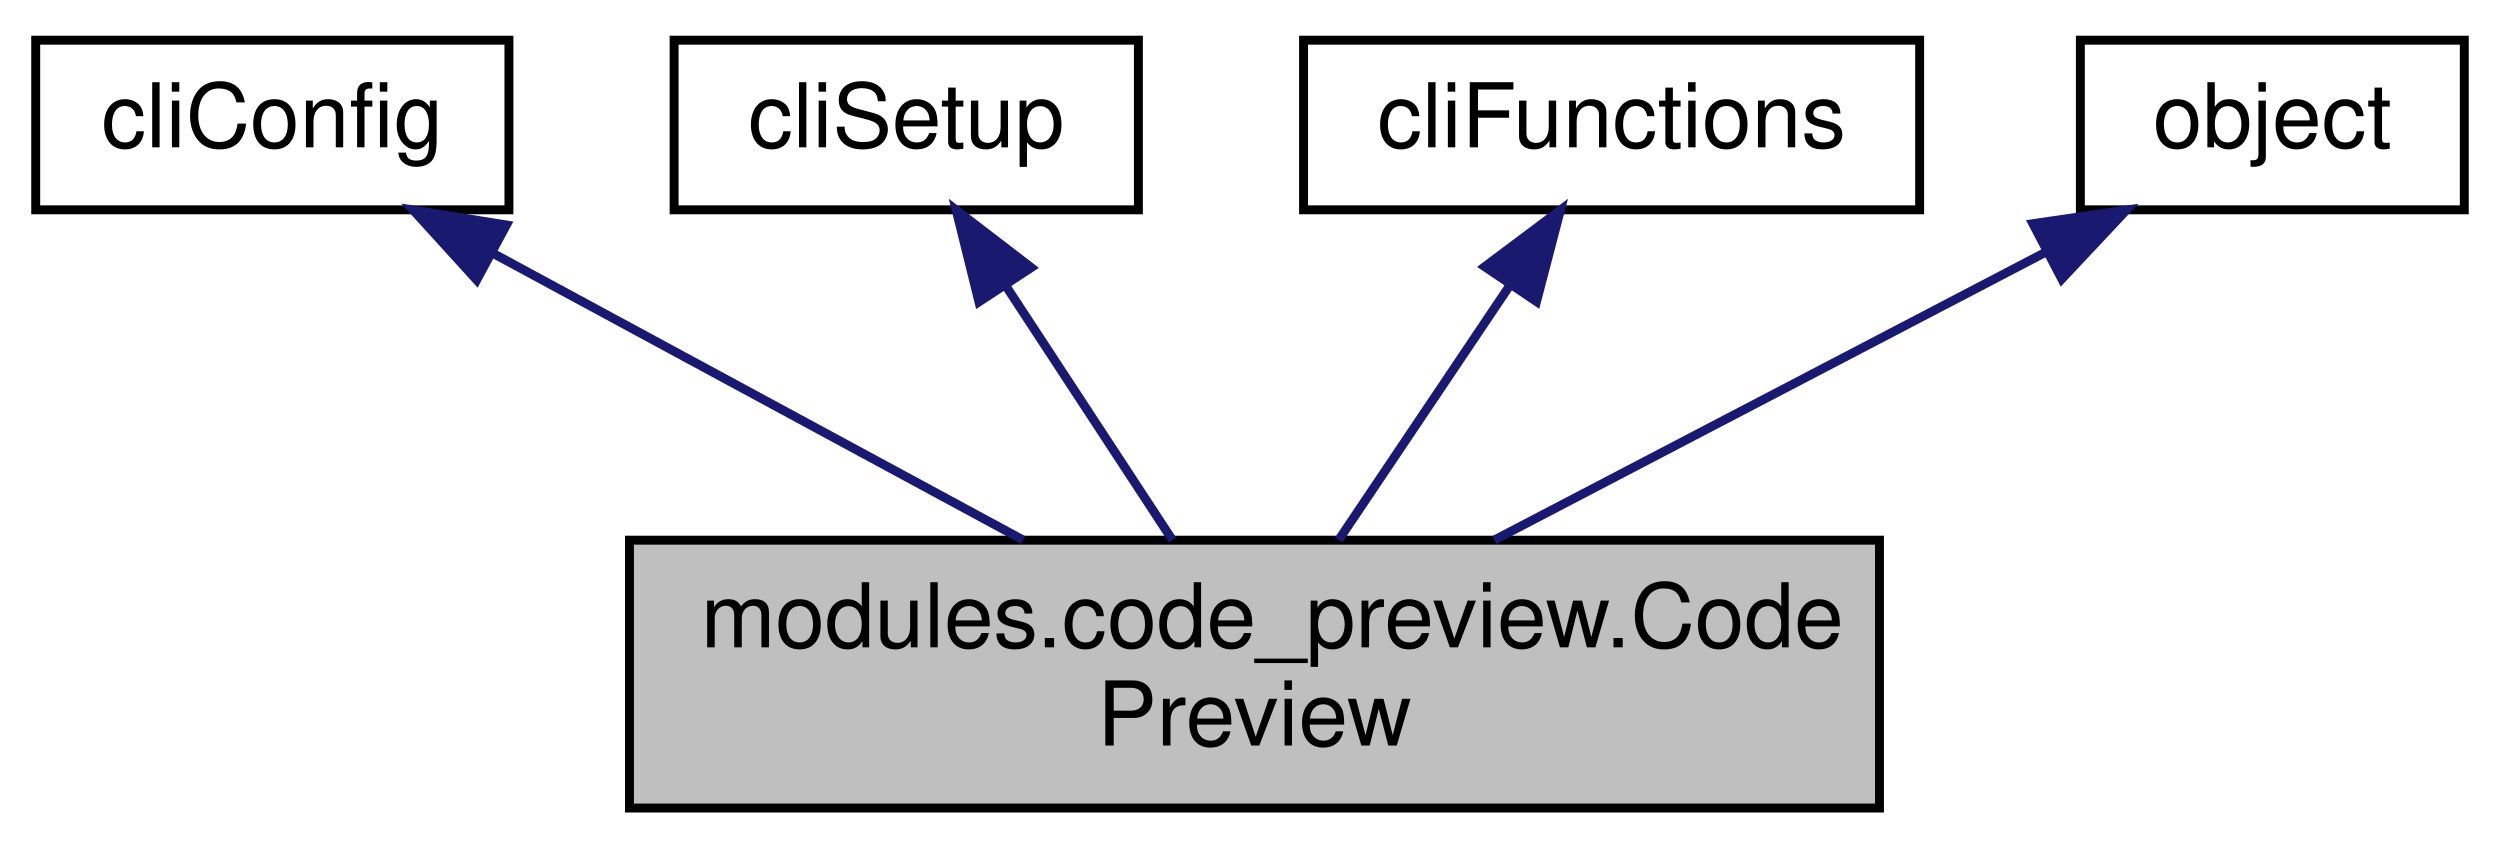
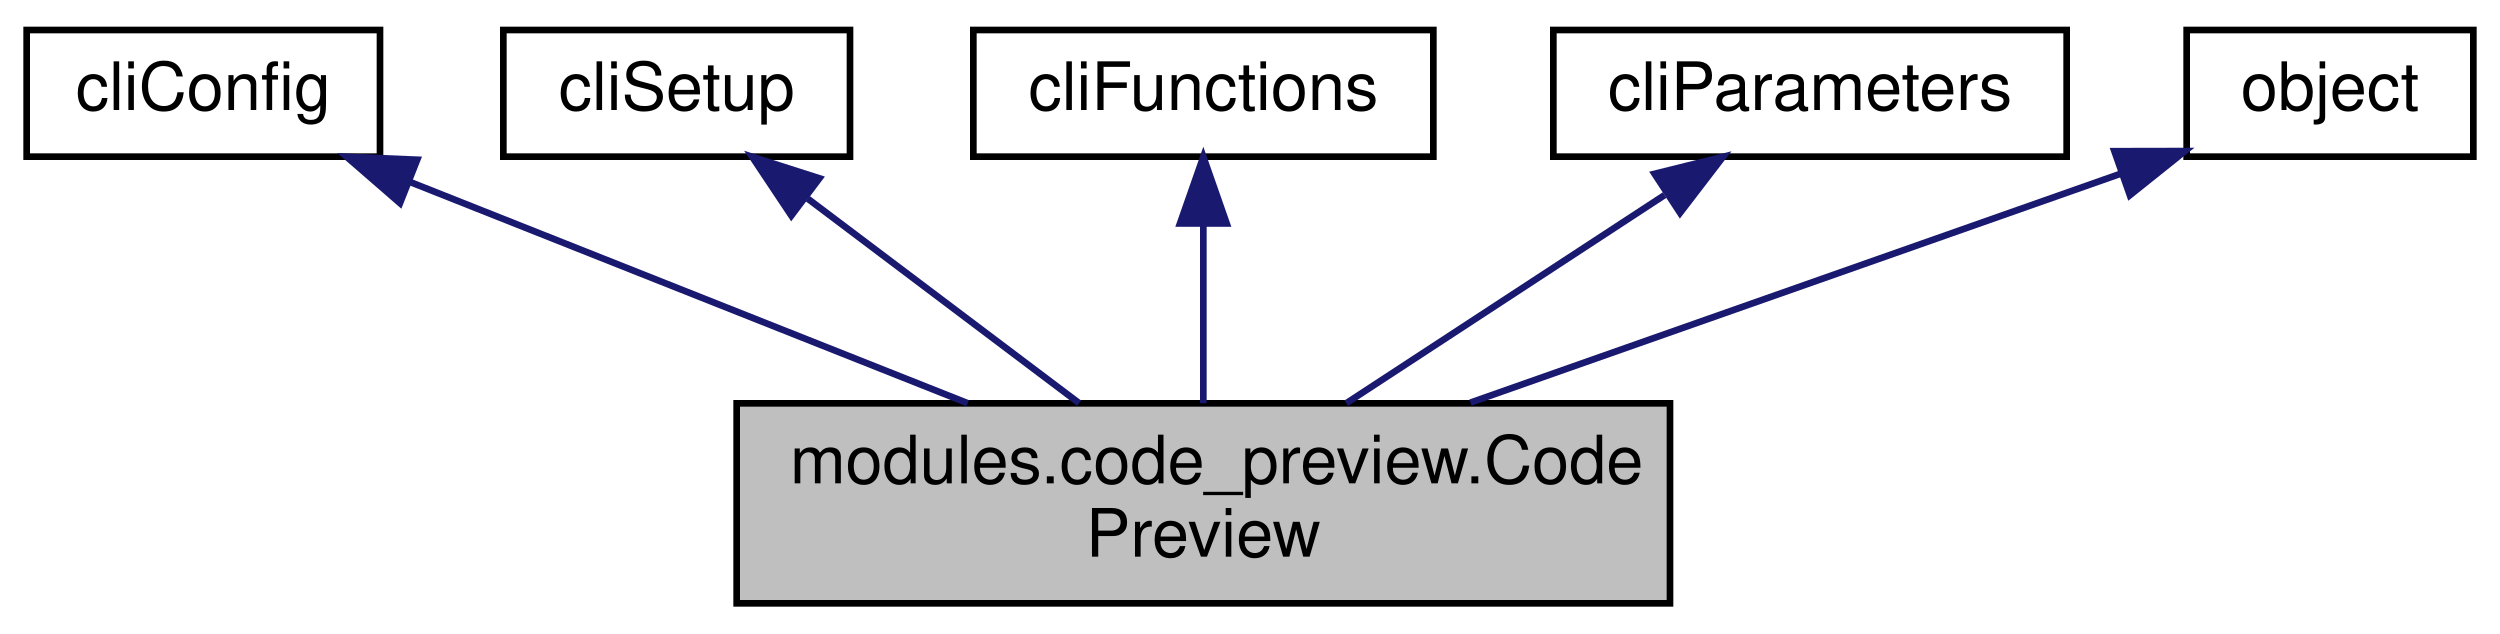
- <svg xmlns="http://www.w3.org/2000/svg" xmlns:xlink="http://www.w3.org/1999/xlink" width="280pt" height="95pt" viewBox="0.00 0.00 280.00 95.00">
+ <svg xmlns="http://www.w3.org/2000/svg" xmlns:xlink="http://www.w3.org/1999/xlink" width="375pt" height="95pt" viewBox="0.00 0.00 375.00 95.00">
  <g id="graph0" class="graph" transform="scale(1 1) rotate(0) translate(4 91)">
    <g id="node1" class="node">
      <g id="a_node1">
        <a xlink:title=" ">
-           <polygon fill="#bfbfbf" stroke="black" points="66.5,-0.5 66.5,-30.5 206.5,-30.5 206.5,-0.5 66.5,-0.5" />
-           <text text-anchor="start" x="74.5" y="-18.5" font-family="Helvetica,sans-Serif" font-size="10.00">modules.code_preview.Code</text>
-           <text text-anchor="middle" x="136.5" y="-7.5" font-family="Helvetica,sans-Serif" font-size="10.00">Preview</text>
+           <polygon fill="#bfbfbf" stroke="black" points="106.5,-0.5 106.5,-30.5 246.5,-30.5 246.5,-0.5 106.5,-0.5" />
+           <text text-anchor="start" x="114.5" y="-18.5" font-family="Helvetica,sans-Serif" font-size="10.00">modules.code_preview.Code</text>
+           <text text-anchor="middle" x="176.5" y="-7.5" font-family="Helvetica,sans-Serif" font-size="10.00">Preview</text>
        </a>
      </g>
    </g>
    <g id="node2" class="node">
      <g id="a_node2">
        <a xlink:title=" ">
          <polygon fill="none" stroke="black" points="0,-67.5 0,-86.5 53,-86.5 53,-67.5 0,-67.5" />
          <text text-anchor="middle" x="26.5" y="-74.5" font-family="Helvetica,sans-Serif" font-size="10.00">cliConfig</text>
        </a>
      </g>
    </g>
    <g id="edge1" class="edge">
-       <path fill="none" stroke="midnightblue" d="M51.38,-62.54C69.04,-52.99 92.69,-40.2 110.58,-30.52" />
-       <polygon fill="midnightblue" stroke="midnightblue" points="49.39,-59.64 42.26,-67.48 52.72,-65.8 49.39,-59.64" />
+       <path fill="none" stroke="midnightblue" d="M57.46,-63.72C81.81,-54.06 115.74,-40.6 141.15,-30.52" />
+       <polygon fill="midnightblue" stroke="midnightblue" points="56,-60.53 47.99,-67.48 58.58,-67.04 56,-60.53" />
    </g>
    <g id="node3" class="node">
      <g id="a_node3">
        <a xlink:title=" ">
          <polygon fill="none" stroke="black" points="71.5,-67.5 71.5,-86.5 123.5,-86.5 123.5,-67.5 71.5,-67.5" />
          <text text-anchor="middle" x="97.5" y="-74.5" font-family="Helvetica,sans-Serif" font-size="10.00">cliSetup</text>
        </a>
      </g>
    </g>
    <g id="edge2" class="edge">
-       <path fill="none" stroke="midnightblue" d="M108.67,-58.96C114.57,-49.96 121.73,-39.03 127.31,-30.52" />
-       <polygon fill="midnightblue" stroke="midnightblue" points="105.64,-57.19 103.09,-67.48 111.5,-61.03 105.64,-57.19" />
+       <path fill="none" stroke="midnightblue" d="M117.16,-61.2C129.61,-51.81 145.63,-39.75 157.88,-30.52" />
+       <polygon fill="midnightblue" stroke="midnightblue" points="114.7,-58.66 108.82,-67.48 118.91,-64.25 114.7,-58.66" />
    </g>
    <g id="node4" class="node">
      <g id="a_node4">
        <a xlink:title=" ">
          <polygon fill="none" stroke="black" points="142,-67.5 142,-86.5 211,-86.5 211,-67.5 142,-67.5" />
          <text text-anchor="middle" x="176.5" y="-74.5" font-family="Helvetica,sans-Serif" font-size="10.00">cliFunctions</text>
        </a>
      </g>
    </g>
    <g id="edge3" class="edge">
-       <path fill="none" stroke="midnightblue" d="M165.05,-58.96C158.99,-49.96 151.65,-39.03 145.93,-30.52" />
-       <polygon fill="midnightblue" stroke="midnightblue" points="162.29,-61.13 170.77,-67.48 168.09,-57.22 162.29,-61.13" />
+       <path fill="none" stroke="midnightblue" d="M176.5,-57.23C176.5,-48.59 176.5,-38.5 176.5,-30.52" />
+       <polygon fill="midnightblue" stroke="midnightblue" points="173,-57.48 176.5,-67.48 180,-57.48 173,-57.48" />
    </g>
    <g id="node5" class="node">
      <g id="a_node5">
        <a xlink:title=" ">
-           <polygon fill="none" stroke="black" points="229,-67.5 229,-86.5 272,-86.5 272,-67.5 229,-67.5" />
-           <text text-anchor="middle" x="250.5" y="-74.5" font-family="Helvetica,sans-Serif" font-size="10.00">object</text>
+           <polygon fill="none" stroke="black" points="229,-67.5 229,-86.5 306,-86.5 306,-67.5 229,-67.5" />
+           <text text-anchor="middle" x="267.5" y="-74.5" font-family="Helvetica,sans-Serif" font-size="10.00">cliParameters</text>
        </a>
      </g>
    </g>
    <g id="edge4" class="edge">
-       <path fill="none" stroke="midnightblue" d="M225.22,-62.81C206.87,-53.23 182.08,-40.29 163.37,-30.52" />
-       <polygon fill="midnightblue" stroke="midnightblue" points="223.68,-65.95 234.17,-67.48 226.92,-59.75 223.68,-65.95" />
+       <path fill="none" stroke="midnightblue" d="M245.69,-61.74C231.23,-52.28 212.33,-39.93 197.95,-30.52" />
+       <polygon fill="midnightblue" stroke="midnightblue" points="244.18,-64.93 254.46,-67.48 248.01,-59.07 244.18,-64.93" />
+     </g>
+     <g id="node6" class="node">
+       <g id="a_node6">
+         <a xlink:title=" ">
+           <polygon fill="none" stroke="black" points="324,-67.5 324,-86.5 367,-86.5 367,-67.5 324,-67.5" />
+           <text text-anchor="middle" x="345.5" y="-74.5" font-family="Helvetica,sans-Serif" font-size="10.00">object</text>
+         </a>
+       </g>
+     </g>
+     <g id="edge5" class="edge">
+       <path fill="none" stroke="midnightblue" d="M314.23,-64.99C286.7,-55.3 246.46,-41.13 216.57,-30.61" />
+       <polygon fill="midnightblue" stroke="midnightblue" points="313.16,-68.32 323.75,-68.34 315.48,-61.72 313.16,-68.32" />
    </g>
  </g>
</svg>
